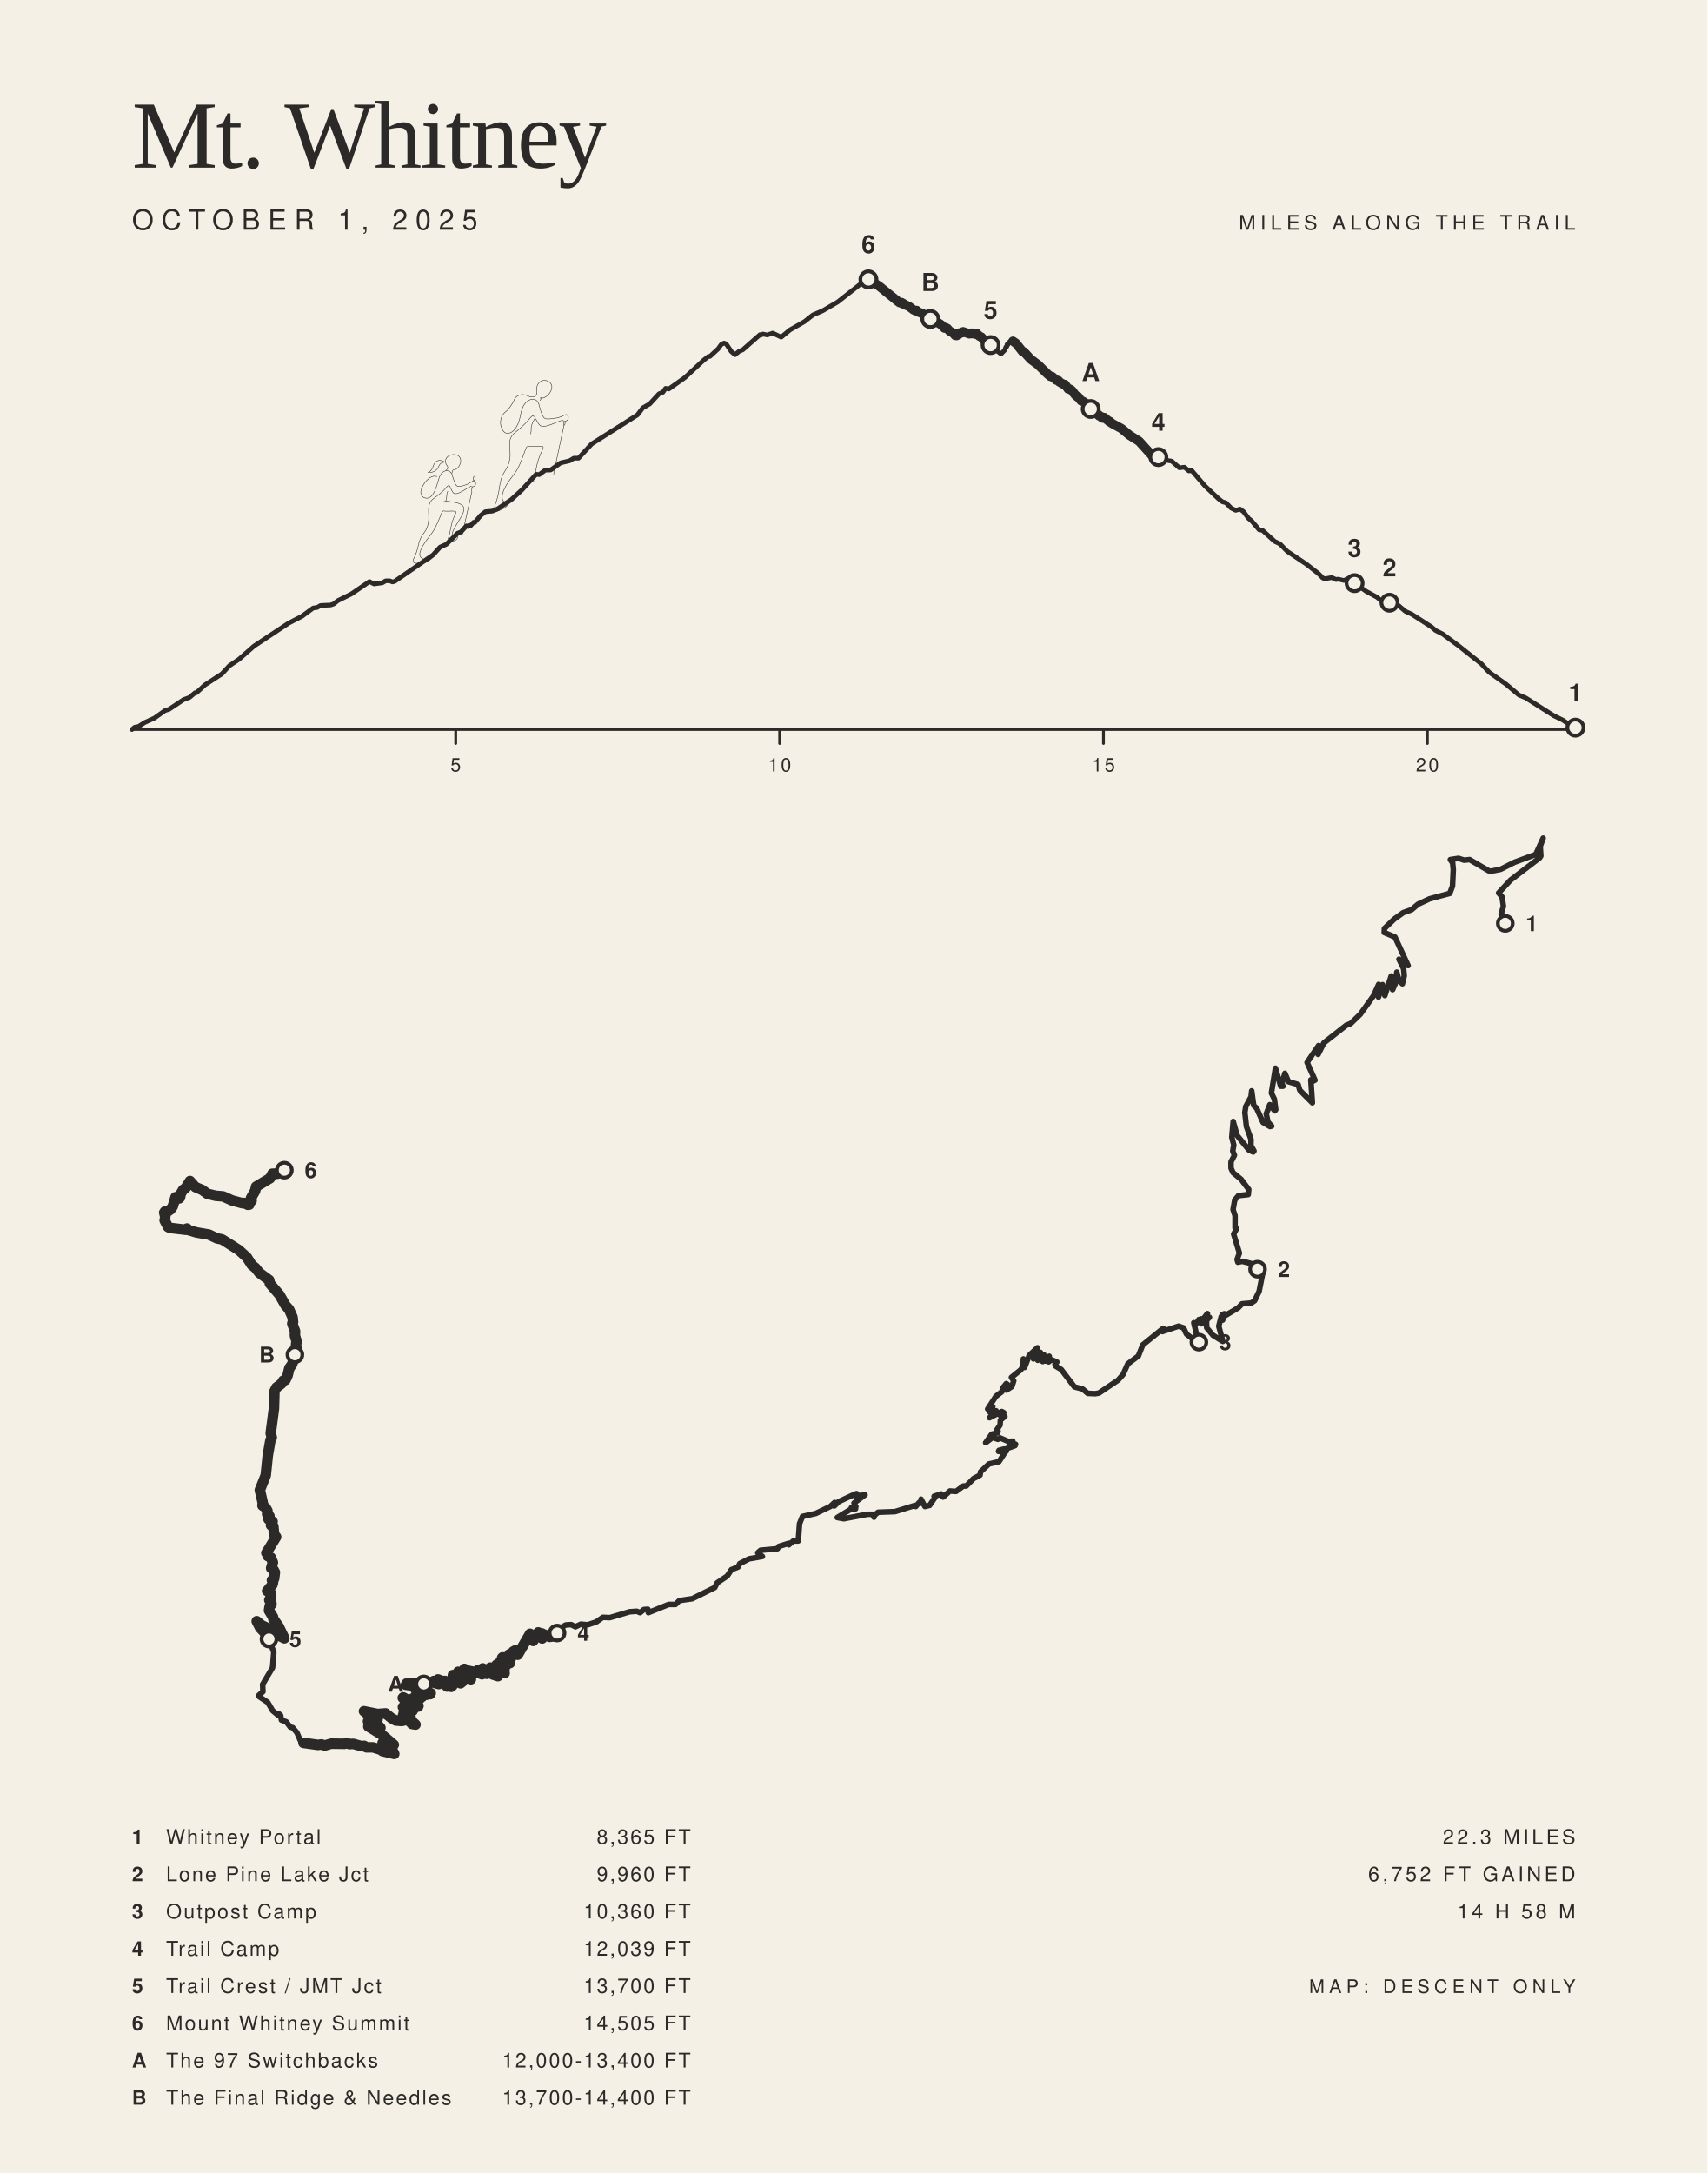
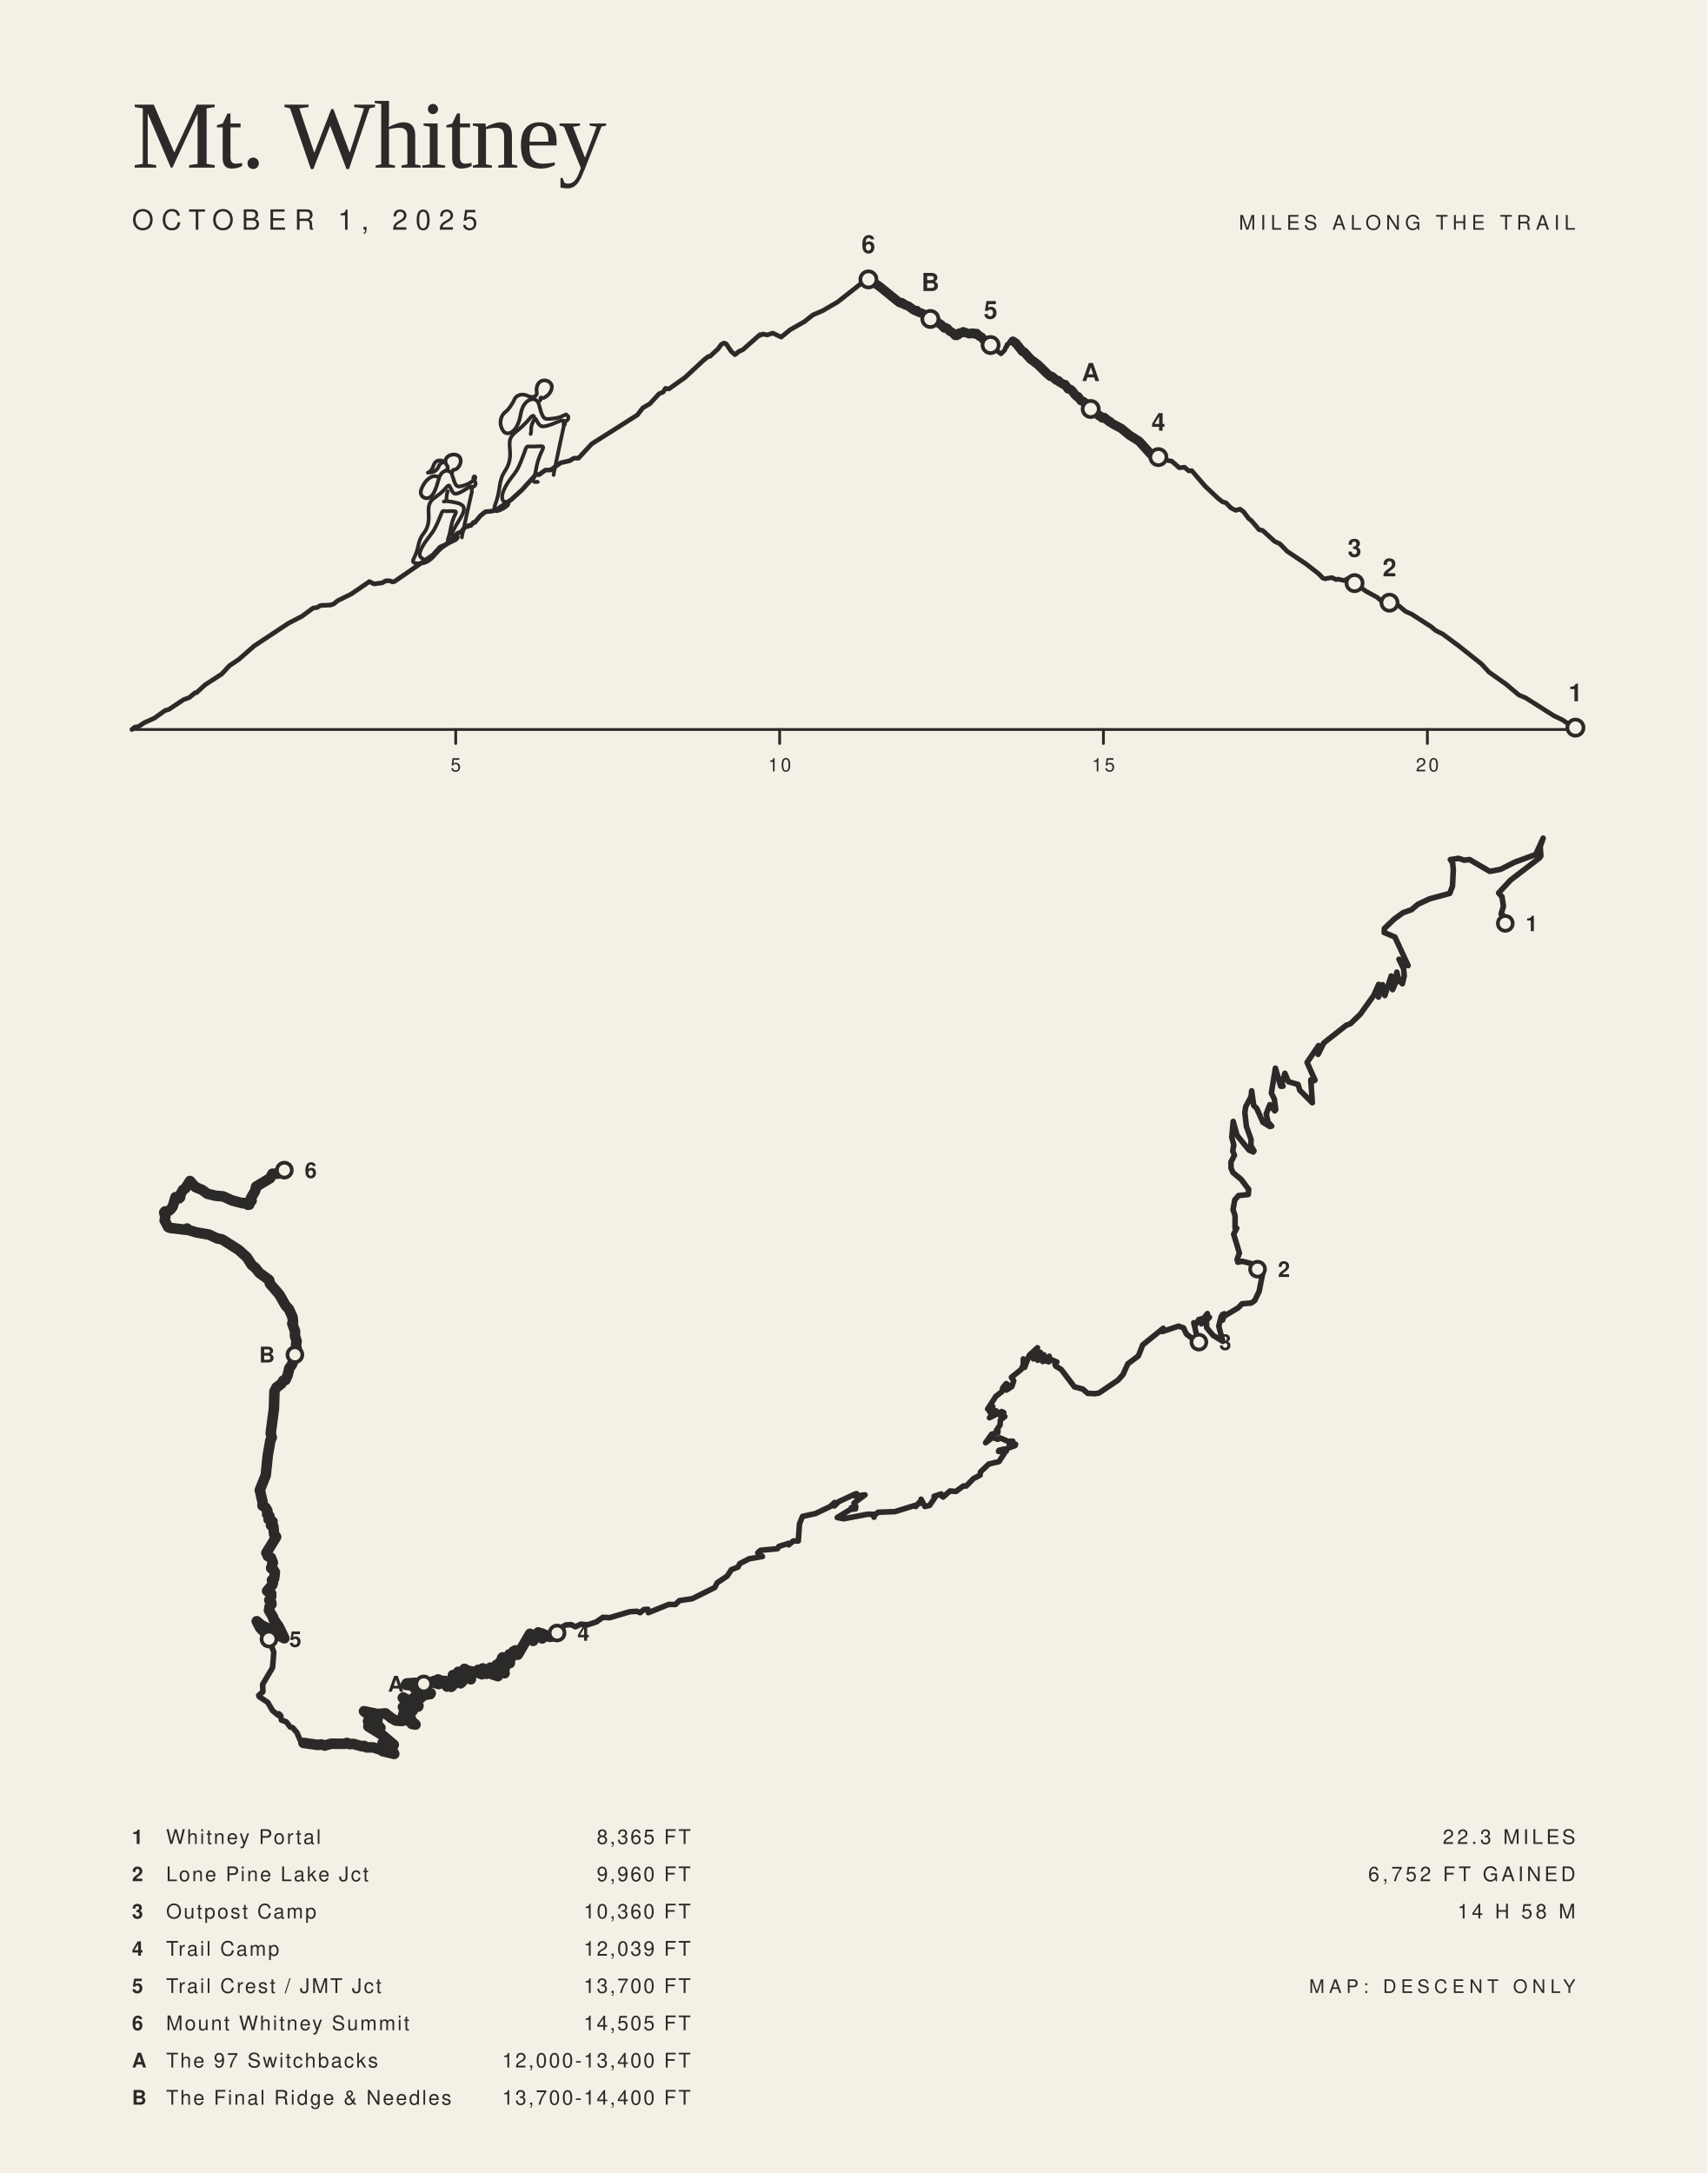
<svg xmlns="http://www.w3.org/2000/svg" viewBox="0 0 1100 1400" width="1100" height="1400">
  <rect width="1100" height="1400" fill="#F5F0E6" />
  <polyline points="85.0,470.0 86.8,468.5 89.2,468.1 93.2,465.5 99.4,462.7 106.3,457.8 108.9,457.0 118.2,450.8 122.0,449.4 125.7,446.3 126.6,446.3 132.0,441.3 142.9,434.2 147.8,428.9 153.9,424.8 163.7,416.2 185.9,401.5 194.6,397.0 201.8,391.7 204.3,391.4 206.5,390.1 213.0,389.8 215.0,389.1 217.6,387.0 226.3,382.7 238.0,374.7 241.0,376.2 246.3,375.5 248.5,374.2 251.1,374.2 252.8,374.9 254.2,374.6 279.0,357.5 283.5,352.5 287.5,350.7 294.9,343.5 296.9,342.8 300.5,338.8 301.5,339.2 302.2,338.5 303.3,338.6 305.1,336.5 305.9,336.6 309.6,332.2 312.7,329.7 317.2,329.3 320.4,328.0 329.4,321.9 336.2,315.7 345.4,305.6 347.4,305.8 351.3,302.9 354.8,302.8 361.2,298.2 366.9,296.9 369.7,295.2 372.7,295.2 381.2,286.0 410.7,267.3 414.1,262.8 418.6,260.2 424.6,253.7 427.1,252.7 428.8,250.2 430.9,250.6 441.2,243.3 453.5,231.9 456.3,229.7 457.4,229.6 462.6,224.8 464.7,221.9 466.5,221.0 467.9,221.6 471.1,226.4 473.5,228.5 476.1,226.4 478.6,225.3 489.6,215.6 490.0,216.0 491.5,215.2 494.3,215.8 497.9,214.6 503.3,217.2 509.0,212.5 518.3,207.2 523.7,202.9 530.0,200.2 539.6,194.6 555.0,182.5 559.5,180.0 566.2,184.2 579.4,194.9 580.6,194.9 585.2,197.2 589.2,200.0 590.6,200.0 598.9,205.5 603.6,207.4 608.5,211.4 609.1,211.0 610.3,211.6 615.8,216.3 618.1,214.6 620.8,213.7 624.5,215.1 627.3,214.6 628.7,215.4 629.2,214.8 634.8,220.1 639.5,223.0 641.1,225.1 644.9,228.0 647.3,225.6 648.0,223.6 648.6,223.4 648.8,221.9 649.0,222.5 650.5,220.1 653.1,220.0 658.7,226.3 674.8,240.9 682.4,246.0 686.1,247.7 688.2,250.6 690.6,251.6 696.5,258.2 698.0,258.7 701.2,261.2 703.8,265.0 706.3,266.0 710.1,269.3 712.1,269.4 733.9,284.3 742.4,293.7 744.5,293.4 747.9,295.6 749.1,295.3 751.8,296.6 754.9,297.1 759.8,301.4 763.1,301.0 765.9,303.4 767.8,303.2 776.4,313.2 784.9,321.2 787.6,323.3 789.8,323.9 793.1,327.3 796.1,328.8 798.9,328.0 801.2,329.7 804.4,334.0 806.3,335.5 811.2,341.3 813.4,341.7 821.2,348.8 824.6,350.4 829.3,355.2 841.4,363.3 849.5,369.6 852.2,372.4 853.6,372.9 858.0,372.1 860.8,373.4 862.0,373.1 865.9,374.0 868.5,372.7 880.2,381.0 887.2,384.8 890.5,387.6 893.1,388.6 896.9,388.7 898.7,390.3 901.1,390.2 905.5,393.9 909.5,395.7 922.1,403.8 924.9,406.2 929.5,408.5 939.9,416.2 954.4,427.7 959.4,433.1 970.3,440.8 978.6,447.8 982.9,449.6 1001.2,461.2 1006.8,463.9 1011.2,466.9 1013.5,467.3 1014.8,468.7" fill="none" stroke="#2B2A28" stroke-width="3.0" stroke-linejoin="round" stroke-linecap="round" />
  <line x1="85.0" y1="470.0" x2="1015.0" y2="470.0" stroke="#2B2A28" stroke-width="1.8" stroke-linecap="round" />
  <line x1="293.6" y1="470.0" x2="293.6" y2="479.0" stroke="#2B2A28" stroke-width="1.8" stroke-linecap="round" />
  <text x="293.6" y="497.0" font-family="'Helvetica Neue', Helvetica, Arial, sans-serif" font-size="12" font-weight="400" text-anchor="middle" fill="#2B2A28" letter-spacing="1.5">5</text>
  <line x1="502.3" y1="470.0" x2="502.3" y2="479.0" stroke="#2B2A28" stroke-width="1.8" stroke-linecap="round" />
  <text x="502.3" y="497.0" font-family="'Helvetica Neue', Helvetica, Arial, sans-serif" font-size="12" font-weight="400" text-anchor="middle" fill="#2B2A28" letter-spacing="1.5">10</text>
  <line x1="710.9" y1="470.0" x2="710.9" y2="479.0" stroke="#2B2A28" stroke-width="1.8" stroke-linecap="round" />
  <text x="710.9" y="497.0" font-family="'Helvetica Neue', Helvetica, Arial, sans-serif" font-size="12" font-weight="400" text-anchor="middle" fill="#2B2A28" letter-spacing="1.5">15</text>
  <line x1="919.6" y1="470.0" x2="919.6" y2="479.0" stroke="#2B2A28" stroke-width="1.8" stroke-linecap="round" />
  <text x="919.6" y="497.0" font-family="'Helvetica Neue', Helvetica, Arial, sans-serif" font-size="12" font-weight="400" text-anchor="middle" fill="#2B2A28" letter-spacing="1.5">20</text>
  <polyline points="652.6,219.8 654.6,221.2 658.7,226.4 659.7,226.7 664.1,231.5 668.7,234.9 674.8,240.9 676.7,242.5 677.7,242.5 680.5,244.9 681.9,245.2 682.4,246.0 685.5,247.8 686.1,247.7 688.2,250.6 689.3,250.7 690.5,251.5 692.7,254.4 694.3,255.8 694.5,255.5 696.5,258.2 698.0,258.7 701.2,261.2 703.7,264.9 705.9,265.5 707.5,267.4 707.7,267.2 708.2,268.0 709.9,268.6 710.1,269.3 711.2,269.5 711.5,269.0 714.8,271.8 715.0,271.5 716.4,272.8 722.5,276.1 727.7,280.4 733.9,284.3 742.4,293.7 744.3,293.3 745.6,294.1" fill="none" stroke="#2B2A28" stroke-width="6.0" stroke-linejoin="round" stroke-linecap="round" />
  <polyline points="559.5,180.0 566.2,184.2 579.4,194.9 580.3,195.2 580.9,194.9 581.7,195.8 582.0,195.5 583.0,196.4 585.3,197.2 588.5,199.6 589.8,200.2 590.6,200.0 591.3,200.9 594.4,202.0 598.9,205.5 602.0,207.1 603.6,207.4 606.3,209.2 608.5,211.4 609.1,211.0 610.3,211.6 611.7,213.2 614.1,214.6 615.4,216.1 616.4,216.2 617.1,215.5 617.4,215.7 618.1,214.5 619.9,214.4 620.5,213.7 624.5,215.1 625.9,214.6 626.1,215.0 626.8,215.0 627.3,214.6 628.7,215.4 629.2,214.8 631.0,216.6 632.2,217.1 634.9,220.1 638.2,222.3" fill="none" stroke="#2B2A28" stroke-width="6.0" stroke-linejoin="round" stroke-linecap="round" />
  <polyline points="183.2,753.9 178.7,756.2 175.5,756.2 174.0,759.1 165.0,764.5 161.7,771.9 162.1,773.6 159.7,776.2 143.7,770.8 133.6,769.1 125.9,764.8 122.4,760.9 118.0,766.5 116.0,771.5 113.1,771.3 109.8,779.3 106.1,780.7 106.0,786.2 109.5,791.1 119.7,792.3 120.5,791.5 126.5,794.0 134.6,795.4 143.1,798.5 153.8,805.3 167.0,820.0 173.4,824.7 173.9,827.0 186.2,843.5 188.5,848.7 191.1,868.8 188.2,879.0 183.9,889.1 178.1,893.9 176.8,896.5 174.4,923.4 175.1,926.1 171.2,950.5 167.4,960.0 169.1,970.0 172.3,973.4 172.1,975.5 173.6,976.8 173.0,978.8 175.6,980.3 174.6,982.7 176.1,983.4 176.6,988.5 177.9,990.2 171.6,1000.5 172.5,1002.5 174.5,1003.5 175.8,1006.7 174.7,1010.3 177.1,1013.0 176.6,1017.1 175.2,1018.1 175.5,1021.0 172.1,1025.0 174.7,1026.7 173.5,1030.9 174.9,1033.6 173.3,1037.6 183.2,1055.5 165.4,1044.5 167.6,1048.8 173.0,1055.1 176.4,1064.5 175.6,1074.4 169.2,1085.2 169.4,1089.9 166.7,1092.3 167.0,1093.1 172.5,1096.8 175.6,1102.1 179.2,1105.1 179.6,1104.1 180.8,1105.2 181.3,1108.2 184.4,1109.3 187.0,1112.7 188.6,1113.1 191.3,1116.3 193.4,1121.2 195.5,1122.9 209.2,1124.6 223.5,1122.9 236.1,1125.8 240.4,1125.8 254.0,1130.0 246.5,1122.9 253.7,1124.1 246.4,1117.9 237.3,1112.3 245.1,1113.2 237.1,1109.0 243.2,1108.1 234.5,1102.5 243.3,1104.3 248.4,1103.9 255.0,1108.5 262.8,1107.8 265.4,1110.7 267.7,1111.1 263.3,1106.2 264.3,1105.4 259.6,1105.4 264.3,1104.7 260.0,1103.8 263.9,1103.5 262.1,1102.2 265.0,1102.8 265.8,1102.3 263.3,1101.4 266.4,1101.3 259.6,1099.8 269.6,1099.0 262.6,1097.2 259.5,1093.9 264.1,1096.1 266.5,1095.5 265.4,1095.0 266.0,1094.2 268.4,1094.8 267.9,1093.5 270.9,1094.1 270.1,1092.5 271.4,1093.3 270.9,1092.4 272.1,1093.1 271.9,1091.9 277.5,1090.9 267.9,1088.9 270.6,1088.5 265.2,1085.9 261.5,1085.5 262.8,1085.2 262.0,1084.6 273.0,1084.9 278.1,1083.7 282.7,1085.0 279.5,1083.0 285.0,1083.9 282.2,1082.0 286.8,1083.0 288.0,1086.6 287.9,1084.2 288.8,1086.3 289.4,1083.7 289.5,1086.4 291.0,1085.1 290.7,1086.8 291.5,1086.1 290.3,1085.2 291.2,1086.3 292.1,1084.9 291.4,1081.8 293.3,1083.9 293.6,1083.2 291.8,1079.2 292.6,1080.7 296.5,1082.4 296.7,1084.5 297.7,1083.7 297.6,1081.0 295.2,1077.1 300.7,1081.1 303.4,1081.9 299.2,1075.2 310.5,1078.7 308.1,1075.8 313.6,1078.4 311.0,1074.9 320.8,1079.9 315.9,1074.4 325.1,1078.0 319.9,1072.6 325.1,1075.2 322.2,1070.7 326.4,1072.6 323.5,1068.1 328.5,1071.5 327.2,1067.5 329.1,1068.6 328.2,1065.8 330.3,1066.4 330.7,1064.0 332.0,1063.3 333.6,1066.1 341.5,1052.6 341.6,1056.0 343.2,1053.9 343.5,1057.2 346.8,1051.7 346.9,1054.4 349.2,1052.4 349.3,1055.6 350.4,1053.0 354.1,1054.6 357.6,1054.2 359.8,1049.6 364.5,1046.9 368.0,1046.7 370.7,1048.1 374.2,1046.4 378.6,1046.8 384.1,1045.0 388.4,1042.0 392.9,1042.2 405.7,1038.4 410.3,1038.1 412.4,1039.0 414.8,1037.0 417.4,1036.8 417.7,1039.0 430.8,1033.7 435.2,1033.7 437.7,1031.2 446.0,1030.0 460.5,1022.8 462.0,1019.8 468.5,1015.4 471.2,1011.3 475.5,1009.6 476.6,1007.4 482.6,1004.3 491.2,1002.8 488.2,1000.4 490.0,998.8 500.9,997.8 501.8,996.3 508.2,994.3 508.2,995.3 511.1,992.8 514.3,992.8 515.1,981.7 517.0,977.0 525.5,975.1 534.9,970.6 537.7,968.0 536.8,970.1 537.6,970.2 540.3,967.5 550.8,962.6 551.9,962.3 551.0,963.9 557.3,963.1 550.2,968.4 551.4,970.7 548.5,971.3 551.2,972.1 547.9,972.5 539.4,977.7 543.6,978.5 558.8,975.6 563.3,975.6 563.1,977.5 562.3,975.7 562.7,976.8 562.6,975.8 563.0,976.6 565.7,974.3 576.6,973.9 589.5,969.9 590.0,970.6 592.0,968.2 593.0,968.5 593.4,965.9 595.9,970.6 598.9,969.9 602.5,964.6 601.8,964.0 606.4,962.5 605.9,963.2 607.6,964.5 612.0,960.6 615.9,960.9 620.6,957.4 622.5,957.4 627.2,952.6 631.4,950.4 631.7,948.3 637.1,943.2 643.6,941.7 646.9,936.6 646.5,935.3 643.3,935.1 643.6,934.4 646.8,933.6 648.3,935.0 648.3,933.4 653.9,931.4 654.3,930.5 653.2,930.2 650.3,930.5 652.5,928.5 649.4,928.6 644.3,926.4 642.9,927.3 639.5,926.1 635.0,929.5 638.9,924.0 642.8,923.1 643.0,922.0 642.0,921.5 644.3,918.1 644.5,914.9 647.4,912.6 644.3,911.8 646.7,910.1 645.4,909.4 637.5,913.4 641.7,908.9 637.6,909.7 639.6,906.2 636.3,907.8 641.6,899.6 645.5,896.6 646.0,894.2 648.3,891.4 649.1,892.0 647.9,894.1 648.4,895.6 651.9,893.3 653.1,889.6 651.6,887.4 657.8,882.4 659.2,879.6 659.3,875.5 660.1,881.0 663.1,873.2 668.4,868.3 665.8,875.5 670.3,871.3 668.6,876.4 672.5,872.8 671.3,876.4 671.8,877.2 674.1,874.4 673.8,876.9 676.0,873.8 675.6,877.4 677.4,876.0 680.9,877.5 679.7,879.1 680.2,880.2 683.7,882.3 692.2,893.5 697.5,894.9 700.8,897.7 705.6,897.9 708.0,897.5 720.3,889.2 723.5,885.6 726.6,878.7 733.4,873.6 736.2,866.5 749.4,855.8 748.8,857.9 759.3,854.4 762.5,855.5 764.4,859.5 772.2,865.5 769.1,852.2 770.1,853.7 772.4,850.1 771.9,851.0 773.7,849.7 774.1,851.1 777.9,846.3 774.0,852.9 779.2,848.7 777.3,850.7 777.4,855.4 781.5,860.3 787.8,864.2 785.2,854.4 786.8,848.2 788.8,846.4 787.5,847.0 787.7,850.5 788.5,848.1 797.7,842.6 800.2,840.0 806.1,839.5 808.3,838.0 811.2,832.0 813.5,820.4 811.7,817.9 808.4,818.2 805.9,814.0 800.3,812.6 797.5,813.2 797.0,811.4 798.5,807.3 794.8,795.1 796.8,791.3 795.7,791.2 795.7,783.2 794.4,779.3 795.5,773.1 797.9,770.3 804.2,769.6 804.5,766.3 799.6,759.8 794.4,755.5 793.1,752.6 793.1,748.5 795.3,744.3 794.2,741.6 794.9,737.7 793.6,732.7 794.5,722.5 797.0,731.5 804.7,741.0 807.4,742.2 807.9,741.5 805.9,738.0 806.0,734.1 803.0,725.7 802.0,716.7 802.6,712.9 806.0,706.6 806.4,702.8 807.7,712.2 809.6,714.0 813.7,723.1 818.2,725.8 819.3,725.5 816.9,722.9 815.8,717.6 818.1,711.7 821.3,715.7 821.9,714.9 821.0,708.1 819.1,704.2 821.7,688.2 825.1,699.8 826.6,699.8 825.9,698.2 827.8,691.5 830.1,696.9 836.3,698.7 837.4,702.4 845.5,710.5 844.5,695.7 845.8,696.6 847.2,695.9 842.1,684.5 849.5,673.6 849.2,679.3 852.9,671.9 867.4,660.5 870.1,659.5 876.4,653.4 885.0,641.4 888.2,634.2 888.1,642.4 890.7,634.4 892.2,641.4 896.3,628.8 897.2,637.6 899.1,633.3 899.9,626.3 901.3,631.7 903.5,633.8 904.7,628.7 904.3,624.1 901.3,618.0 907.2,622.1 898.7,603.7 891.8,600.8 891.9,598.2 898.3,592.1 904.0,588.0 909.4,586.1 913.5,582.6 921.0,579.1 934.0,575.6 935.8,570.9 936.3,560.4 935.9,556.0 934.4,553.8 939.7,553.0 943.3,554.2 946.8,553.8 959.8,561.4 966.7,560.1 975.8,555.5 989.4,550.5 994.2,540.0 992.3,545.3 992.7,551.5 991.9,552.7 973.2,567.0 965.5,575.3 967.7,577.8 968.6,583.9 967.1,588.9 971.5,592.4 969.8,594.9" fill="none" stroke="#2B2A28" stroke-width="3.6" stroke-linejoin="round" stroke-linecap="round" />
  <polyline points="195.5,1122.9 204.8,1124.2 207.1,1123.9 209.2,1124.6 213.4,1123.4 222.0,1123.5 223.5,1122.9 225.2,1123.7 227.5,1123.5 233.2,1125.1 234.6,1124.8 236.1,1125.8 240.4,1125.8 245.8,1127.5 246.4,1128.2 254.0,1130.0 253.1,1128.2 251.9,1127.8 246.5,1122.9 250.4,1124.0 253.7,1124.1 246.4,1117.9 237.3,1112.3 245.1,1113.2 243.9,1111.8 241.7,1111.4 237.1,1109.0 243.2,1108.1 238.4,1105.7 234.5,1102.5 243.3,1104.3 248.4,1103.9 252.1,1106.9 255.0,1108.5 258.9,1108.8 262.8,1107.8 265.4,1110.7 267.7,1111.1 265.0,1108.6 264.5,1106.5 263.3,1106.2 264.3,1105.4 259.6,1105.4 264.3,1104.7 263.3,1104.1 260.7,1104.4 260.0,1103.8 263.9,1103.5 264.3,1103.3 262.1,1102.2 265.0,1102.8 265.8,1102.3 263.3,1101.4 264.6,1101.9 266.4,1101.3 262.7,1100.3 261.1,1100.7 259.6,1099.8 264.9,1099.0 269.4,1099.5 269.6,1099.0 267.3,1097.9 262.6,1097.2 259.5,1093.9 259.8,1093.6 264.1,1096.1 266.5,1095.5 265.4,1095.0 266.0,1094.2 267.3,1095.1 267.8,1095.0 267.6,1094.2 268.4,1094.8 268.7,1094.3 267.9,1093.5 270.9,1094.1 270.1,1092.5 271.4,1093.3 270.9,1092.4 272.1,1093.1 271.6,1092.1 272.6,1092.1 271.9,1091.9 274.8,1091.9 274.5,1091.1 277.2,1091.5 277.5,1090.9 267.9,1088.9 270.6,1088.5 267.3,1087.6 266.7,1087.2 267.7,1086.9 265.2,1085.9 261.5,1085.5 262.8,1085.2 262.0,1084.6 267.3,1084.2 268.9,1084.4 269.3,1085.1 273.0,1084.9 274.6,1084.1 278.1,1083.7 282.7,1085.0 282.9,1084.5 279.5,1083.0 285.0,1083.9 282.2,1082.0 284.7,1083.0 286.8,1083.0 287.2,1085.4 288.0,1086.6 287.9,1084.2 288.3,1084.0 288.8,1086.3 289.4,1083.7 289.5,1086.4 291.0,1085.1 290.3,1086.5 290.7,1086.8 290.7,1086.0 291.5,1086.1 290.3,1085.2 291.5,1086.1 290.4,1085.8 291.2,1086.3 292.1,1084.9 292.2,1083.0 291.4,1081.8 293.3,1083.9 293.6,1083.2 291.8,1080.8 291.8,1079.2 292.6,1080.7 296.5,1082.4 296.7,1084.5 297.7,1083.7 297.6,1081.0 296.4,1079.9 295.2,1077.1 300.7,1081.1 303.4,1081.9 299.2,1075.2 301.5,1076.4 307.8,1077.6 310.5,1078.7 308.2,1076.6 308.1,1075.8 313.6,1078.4 311.0,1074.9 317.4,1078.8 320.8,1079.9 315.9,1074.4 325.1,1078.0 322.5,1076.0 319.9,1072.6 320.6,1072.5 324.1,1075.1 325.1,1075.2 322.2,1070.7 322.7,1070.4 326.0,1072.9 326.4,1072.6 324.9,1069.5 323.5,1068.1 323.8,1067.8 328.5,1071.5 327.2,1067.5 329.1,1068.6 328.2,1065.8 330.3,1066.4 330.7,1064.0 332.0,1063.3 333.0,1063.8 333.6,1066.1 341.5,1052.6 342.0,1053.3 341.6,1056.0 343.2,1053.9 343.5,1057.2 346.8,1051.7 346.9,1054.4 347.9,1052.9 349.2,1052.4 349.8,1054.3 349.3,1055.6 349.6,1053.2 350.4,1053.0 354.1,1054.6 356.0,1054.3" fill="none" stroke="#2B2A28" stroke-width="6.8" stroke-linejoin="round" stroke-linecap="round" />
  <polyline points="183.2,753.9 179.4,755.3 178.7,756.2 175.5,756.2 174.0,759.1 165.0,764.5 164.4,767.2 161.7,771.9 162.1,773.6 161.1,774.3 160.6,776.1 159.7,776.2 157.3,775.0 156.2,775.2 149.5,773.4 143.7,770.8 138.9,770.4 133.6,769.1 130.2,766.6 125.9,764.8 122.4,760.9 119.5,765.5 118.0,766.5 116.4,769.2 116.0,771.5 115.4,772.1 113.1,771.3 111.3,777.3 109.8,779.3 107.9,780.6 106.3,780.5 105.8,781.2 106.5,783.9 106.1,786.3 108.3,790.5 109.5,791.1 119.7,792.3 120.5,791.5 120.8,792.3 126.5,794.0 134.6,795.4 139.7,797.8 143.1,798.5 153.8,805.3 159.0,810.0 162.2,815.0 164.6,816.9 167.0,820.0 173.4,824.7 173.9,827.0 180.0,834.1 184.0,841.1 186.2,843.5 188.5,848.7 188.8,851.8 188.3,852.7 190.1,857.7 190.0,860.5 191.1,864.3 190.7,866.4 191.1,868.8 188.2,879.0 186.4,881.5 185.3,886.1 183.9,889.1 182.5,889.5 181.3,891.5 178.1,893.9 176.8,896.5 176.5,907.4 174.4,923.4 175.1,926.1 174.2,928.0 172.5,937.8 171.2,950.5 167.4,960.0 169.3,968.3 169.1,970.0 171.1,971.3 172.3,973.4 172.1,975.5 173.6,976.8 173.0,978.8 175.6,980.3 174.6,982.7 176.1,983.4 176.6,988.5 177.9,990.2 171.6,1000.5 172.5,1001.4 172.5,1002.5 174.5,1003.5 175.8,1006.7 174.7,1010.3 176.3,1011.5 177.1,1013.0 176.6,1017.1 175.2,1018.1 175.9,1019.6 175.5,1021.0 172.1,1025.0 174.7,1026.7 174.7,1028.7 173.5,1030.9 174.8,1032.6 174.9,1033.6 173.7,1035.0 173.3,1037.6 175.9,1041.8 176.1,1043.0 179.6,1048.0 183.2,1055.5 179.8,1053.8 177.0,1051.1 168.5,1047.1 165.4,1044.5 167.6,1048.8 171.8,1053.2 173.3,1056.0" fill="none" stroke="#2B2A28" stroke-width="6.8" stroke-linejoin="round" stroke-linecap="round" />
  <text x="1015.0" y="451.8" font-family="'Helvetica Neue', Helvetica, Arial, sans-serif" font-size="16" font-weight="600" text-anchor="middle" fill="#2B2A28" letter-spacing="0.5">1</text>
  <circle cx="1015.0" cy="468.8" r="5.2" fill="#F5F0E6" stroke="#2B2A28" stroke-width="2.4" />
  <text x="986.8" y="599.9" font-family="'Helvetica Neue', Helvetica, Arial, sans-serif" font-size="14" font-weight="600" text-anchor="middle" fill="#2B2A28" letter-spacing="0.5">1</text>
  <circle cx="969.8" cy="594.9" r="4.8" fill="#F5F0E6" stroke="#2B2A28" stroke-width="2.4" />
  <text x="895.2" y="371.3" font-family="'Helvetica Neue', Helvetica, Arial, sans-serif" font-size="16" font-weight="600" text-anchor="middle" fill="#2B2A28" letter-spacing="0.5">2</text>
  <circle cx="895.2" cy="388.3" r="5.2" fill="#F5F0E6" stroke="#2B2A28" stroke-width="2.4" />
  <text x="827.2" y="822.7" font-family="'Helvetica Neue', Helvetica, Arial, sans-serif" font-size="14" font-weight="600" text-anchor="middle" fill="#2B2A28" letter-spacing="0.5">2</text>
  <circle cx="810.2" cy="817.7" r="4.8" fill="#F5F0E6" stroke="#2B2A28" stroke-width="2.4" />
  <text x="872.7" y="358.7" font-family="'Helvetica Neue', Helvetica, Arial, sans-serif" font-size="16" font-weight="600" text-anchor="middle" fill="#2B2A28" letter-spacing="0.5">3</text>
  <circle cx="872.7" cy="375.7" r="5.2" fill="#F5F0E6" stroke="#2B2A28" stroke-width="2.4" />
  <text x="789.4" y="869.7" font-family="'Helvetica Neue', Helvetica, Arial, sans-serif" font-size="14" font-weight="600" text-anchor="middle" fill="#2B2A28" letter-spacing="0.5">3</text>
  <circle cx="772.4" cy="864.7" r="4.8" fill="#F5F0E6" stroke="#2B2A28" stroke-width="2.4" />
  <text x="746.3" y="277.5" font-family="'Helvetica Neue', Helvetica, Arial, sans-serif" font-size="16" font-weight="600" text-anchor="middle" fill="#2B2A28" letter-spacing="0.5">4</text>
  <circle cx="746.3" cy="294.5" r="5.2" fill="#F5F0E6" stroke="#2B2A28" stroke-width="2.4" />
  <text x="375.9" y="1057.1" font-family="'Helvetica Neue', Helvetica, Arial, sans-serif" font-size="14" font-weight="600" text-anchor="middle" fill="#2B2A28" letter-spacing="0.5">4</text>
  <circle cx="358.9" cy="1052.1" r="4.8" fill="#F5F0E6" stroke="#2B2A28" stroke-width="2.4" />
  <text x="638.2" y="205.3" font-family="'Helvetica Neue', Helvetica, Arial, sans-serif" font-size="16" font-weight="600" text-anchor="middle" fill="#2B2A28" letter-spacing="0.5">5</text>
  <circle cx="638.2" cy="222.3" r="5.2" fill="#F5F0E6" stroke="#2B2A28" stroke-width="2.4" />
  <text x="190.3" y="1061.0" font-family="'Helvetica Neue', Helvetica, Arial, sans-serif" font-size="14" font-weight="600" text-anchor="middle" fill="#2B2A28" letter-spacing="0.5">5</text>
  <circle cx="173.3" cy="1056.0" r="4.8" fill="#F5F0E6" stroke="#2B2A28" stroke-width="2.4" />
  <text x="559.5" y="163.0" font-family="'Helvetica Neue', Helvetica, Arial, sans-serif" font-size="16" font-weight="600" text-anchor="middle" fill="#2B2A28" letter-spacing="0.5">6</text>
  <circle cx="559.5" cy="180.0" r="5.2" fill="#F5F0E6" stroke="#2B2A28" stroke-width="2.4" />
  <text x="200.2" y="758.9" font-family="'Helvetica Neue', Helvetica, Arial, sans-serif" font-size="14" font-weight="600" text-anchor="middle" fill="#2B2A28" letter-spacing="0.5">6</text>
  <circle cx="183.2" cy="753.9" r="4.8" fill="#F5F0E6" stroke="#2B2A28" stroke-width="2.4" />
  <text x="702.7" y="245.5" font-family="'Helvetica Neue', Helvetica, Arial, sans-serif" font-size="16" font-weight="600" text-anchor="middle" fill="#2B2A28" letter-spacing="0.5">A</text>
  <circle cx="702.7" cy="263.5" r="5.2" fill="#F5F0E6" stroke="#2B2A28" stroke-width="2.4" />
  <text x="255.0" y="1089.9" font-family="'Helvetica Neue', Helvetica, Arial, sans-serif" font-size="14" font-weight="600" text-anchor="middle" fill="#2B2A28" letter-spacing="0.5">A</text>
  <circle cx="273.0" cy="1084.9" r="4.8" fill="#F5F0E6" stroke="#2B2A28" stroke-width="2.4" />
  <text x="599.4" y="187.5" font-family="'Helvetica Neue', Helvetica, Arial, sans-serif" font-size="16" font-weight="600" text-anchor="middle" fill="#2B2A28" letter-spacing="0.5">B</text>
  <circle cx="599.4" cy="205.5" r="5.2" fill="#F5F0E6" stroke="#2B2A28" stroke-width="2.4" />
  <text x="172.0" y="877.8" font-family="'Helvetica Neue', Helvetica, Arial, sans-serif" font-size="14" font-weight="600" text-anchor="middle" fill="#2B2A28" letter-spacing="0.5">B</text>
  <circle cx="190.0" cy="872.8" r="4.8" fill="#F5F0E6" stroke="#2B2A28" stroke-width="2.4" />
-   <g transform="translate(238.94,244.94) scale(0.12822)" fill="none" stroke="#2B2A28" stroke-width="2.4" stroke-linecap="round" stroke-linejoin="round" vector-effect="non-scaling-stroke">
+   <g transform="translate(238.94,244.94) scale(0.12822)" fill="none" stroke="#2B2A28" stroke-width="18.718" stroke-linecap="round" stroke-linejoin="round">
    <path d="M819.85,183.8c-2.19-6.02-4.85-7.05-9.48-3.48-7.36,5.67-12.9,13.13-18.9,20.05-19.73,22.75-42,42.7-65.48,61.44-12.77,10.2-23.07,22.57-26.91,38.93-2.14,9.11-2.21,18.46-1.86,27.96.66,18.15,3.46,36.25,2.18,54.44-1.72,24.5-8.93,47.24-22.36,67.99-8.24,12.73-15.76,25.85-20.64,40.4-4.17,12.43-7.15,25.03-8.93,38-4.47,32.57-10.36,64.78-22.82,95.48-2.53,6.24-4.17,12.98-4.15,19.93.03,10.98,7.37,15.07,15.44,12.76,19.3-5.51,36.81-14.75,51.51-28.76.42-.4.73-1.01,1.08-1.43,2.66-3.32,4.11-7.09,2.32-10.99-1.81-3.95-5.88-4.28-9.87-4.6-15.86-1.27-20.28-7.18-21.29-21.94-1.02-14.84,4.36-28.59,10.32-41.95,8.41-18.84,19.77-35.89,31.92-52.49,10.42-14.25,21.85-27.77,31.04-42.92,9.13-15.06,16.09-31.13,22.44-47.48,7.98-20.53,16.08-41.01,23.14-61.9.56-1.66,1.89-3.42,2.74-5.11,1.88-3.77,4.65-5.03,8.62-4.97,7.16.12,14.33-.2,21.48.09,11.2.45,22.3-1.02,33.47-1.28,5.19-.12,10.28-.98,15.51.16,4.62,1,6.42,3.84,5,8.56-3.57,11.87-9.94,22.52-14.58,33.94-7.39,18.19-13.39,36.76-17.45,55.98-3.68,17.39-5.84,35.13-11.91,51.98-2.22,6.16-5.05,12.17-5.06,18.97-.02,8.11,5.12,12.01,13.04,10.07,2.87-.7,5.98-2.55,8.97-.08" />
    <path d="M851.82,90.87c-.39-3.14,2.03-4.61,3.89-3.34,5.8,4,11.71,2.07,16.49-.38,16.74-8.56,28.79-22.07,34.92-39.81,7.32-21.2-3.23-38.82-23.88-44.69-16.29-4.63-34.67,0-44.85,19.29-5.26,9.97-6.75,20.72-5.61,31.96.66,6.52,2.47,13.06-1.34,19.53-4.17,7.09-10.17,10.29-18.08,10.97-8.95.77-17.01-1.88-25.01-5.47-8.85-3.97-18.17-6.75-27.95-6.48-18.49.51-35.08,10.67-41.42,29.42-2.98,8.84-27.12,45.3-36.64,52.28-16.12,11.83-26.68,26.7-29.88,46.62-3.09,19.2,1.03,36.84,11.59,52.91,5.75,8.75,14.17,14.17,24.89,13.36,8.91-.67,17.04-4.3,24.02-10.28,16.81-14.42,25.79-33.54,32.39-54,3.73-11.55,5.59-23.58,8.08-35.45,4.51-21.47,11.53-41.76,27.95-57.46,8.69-8.31,19.14-13.06,30.98-14.43,12.87-1.49,26.22,8.67,30.98,22.91,4.62,13.81,7.1,28.23,11.96,41.98,3.22,9.12,6.83,18.1,12.57,25.93,6.35,8.67,15.86,8.96,25.42,8.53,8.53-.39,17.01-1.54,25.47-2.55,17.86-2.15,35.16-6.38,50.97-15.42,3.46-1.98,7.41-2.79,10.99-4.5" />
    <path d="M516.59,506.04c4,2.54,8.33,4.45,9.6,9.97,1.63,7.06-2.35,15.34-9.08,18.07-3.49,1.42-6.74,2.81-10.53.97-4.38-2.12-8.33.07-11.94,2.04-11.62,6.32-22.44,14-34.03,20.38-9.38,5.17-18.74,10.44-29.46,12.53-10.25,2-16.06-.71-21.5-10-4.91-8.37-8.24-17.52-12.92-26.02-3.18-5.78-5.06-6.44-10.04-2.46-7.06,5.64-12.22,13.08-18.42,19.55-12.18,12.73-25.78,23.66-40.01,33.95-9.29,6.72-19.2,12.77-26.04,22.42-6.51,9.18-10.13,19.26-11.59,30.48-2.3,17.71.35,35.32.16,52.97-.31,29.1-7.1,55.81-25.89,79.04-13.74,16.99-21.5,37.08-26.09,58.35-4.77,22.13-10.85,43.76-21.36,64.02-2.77,5.34-6.12,10.81-5.69,17.42.22,3.32,1.48,5.35,4.48,7.1,5.72,3.35,11.99,2.58,18.05,3.39,4.64.62,9.46-1.97,14.04.92.96.61,2.32-.41,3.46-.9,2.41-1.05,4.62-1.49,7.54-.75,3.96,1,8.05-1.12,11.91-2.35,13.02-4.15,24.1-11.62,33.99-20.91,13.51-12.69,24.95-27.31,37.94-40.5,15.49-15.74,33.75-27.37,52.86-38.18,9.59-5.42,19.9-8.86,29.58-13.81,5.15-2.64,8.12-7.85,10.79-12.55,2.59-4.56-1.58-8.92-7.76-9.38-4-.29-7.95.35-12.03-.85-7.31-2.14-9.37-4.85-7.44-12.12,3.04-11.46,8.81-21.71,14.49-31.97,10.97-19.79,23.85-38.46,34.44-58.47,4.5-8.51,8.21-17.49,9.32-26.99,1.28-10.87-2.86-20.74-15.3-27.46-9.71-5.26-20.25-7.95-30.99-9.95-12.92-2.4-25.89-4.56-38.96-6.06-1.58-.18-3.02-1.08-4.5-1.71" />
    <path d="M401.68,813.29c-1.71-1.65-3.86-1.43-5.99-1.52-7.48-.33-10.44-4.75-8.54-11.98,2.56-9.74,6.51-19.02,8.74-28.92,2.09-9.32,3.79-18.7,5.67-28.05,2.09-10.39,4.11-20.8,7.19-30.93,4.14-13.61,9.51-26.77,15.96-39.47.68-1.33,1.46-2.78,1.82-4.06,2.29-8.07,1.26-9.65-7.87-10.28-10.28-.71-20.64-.12-30.97.25-7.01.26-14.03.06-21-1.35-3.52-.71-8.23,2.97-9.95,7.43-3.44,8.92-7.26,17.69-10.87,26.53-3.62,8.85-7.41,17.62-11.2,26.39-7.47,17.29-16.08,34.01-26.92,49.48-6.69,9.55-14.05,18.61-21.03,27.94-13.05,17.45-25.55,35.28-34.73,55.08-3.5,7.54-6.13,15.65-6.31,24.39-.21,10.23,4.17,17,13.09,21.53,8.61,4.37,9.13,8.29,3.1,16-1.68,2.15-4.27,3.61-5.07,6.44" />
    <path d="M405.68,468.07c-.63-.13-1.1-.37-1.53-.98-5.9-8.54-14.37-12.1-24.45-12.85-2.16-.16-3.74.78-5.49,1.39-14.92,5.18-24.11,15.88-29.54,30.42-5.51,14.74-8.89,30.11-13.92,44.99-4.94,14.63-10.18,29.06-18.96,41.99-6.39,9.42-13.97,17.06-25.54,19.42-14.25,2.91-30.65-5.15-34.55-20.93-2.4-9.7-.16-18.99,3.35-27.39,7.95-19.01,18.81-36.46,35.27-49.49,9.1-7.2,19.2-12.62,31.41-12.64,3.63,0,6.77,2.62,10.49,1.56" />
    <path d="M918.27,476.06c.2-8.51,2.45-16.73,4.19-24.94,3.28-15.5,6.42-31.03,9.8-46.5,2.54-11.65,4.98-23.32,7.45-34.98,2.54-11.98,5.1-23.96,7.58-35.95,2.31-11.16,4.6-22.34,7.09-33.45,3.35-14.98,6.39-30.04,9.81-45.01,1.93-8.47,3.83-16.95,5.5-25.48.24-1.23.54-2.2,1.53-3,3.99-3.21,4.41-7.95,4.93-12.49.43-3.74-3.36-8.41-6.9-10.03-7.52-3.44-14.44-1.3-21.52,1.5-14.67,5.79-28.98,12.45-43.9,17.65-11.3,3.94-22.73,7.3-34.53,8.73-12.38,1.5-21.48-4.38-28.01-14.81-4.2-6.72-7.49-13.94-11.82-20.6-.92-1.42-1.89-2.45-2.95-3.5-3.3.33-4.33,2.97-5.64,5.1-6.59,10.74-12.05,22.05-14.33,34.49-.7,3.84-1.49,7.87-1.25,11.96.51,8.6-.05,17.14-2.45,25.48" />
    <path d="M510.09,537.01c-2.88,7.27-4.18,14.45-2.84,22.54.84,5.07-1.95,10.61-3.16,15.93-3.57,15.8-7.12,31.61-10.59,47.44-3.84,17.52-8.08,34.95-11.91,52.48-3.71,16.98-7.42,33.95-11.13,50.93-2.37,10.84-4.99,21.66-7.25,32.53-2.01,9.66-4.6,19.19-6.1,28.96-.12.76.68,1.25.51,2" />
    <path d="M517.09,504.04c5.85-3.32,7.83-8.42,7.62-14.99-.1-3.03-1.11-5.36-3.65-5.81-2.64-.47-4.72,1.56-5.45,4.32-1.51,5.75-2.23,11.49,1.23,17.4-10.81,3.45-18.62,12-28.75,16.5-11.84,5.25-24.14,9.28-36.95,11.51-1.84.32-3.56.96-5.47,1.17-11.27,1.23-17.52-4.71-22.05-14.08-6.52-13.47-9.39-28.22-15.04-41.95-3.6-8.75-.06-16.25,2.67-24,.97-2.76,3.58-3.74,6.43-4.03,10.78-1.12,18.16-7.61,23.9-16.03,5.6-8.22,9.74-17.42,9.91-27.43.33-18.39-10.1-30.24-28.8-32.6-10.8-1.36-20.51.84-30,5.6-17,8.53-24.84,30.03-10.41,48.94,2.03,2.66,3.82,5.39,4.32,8.56.56,3.58-.08,7.17-2.88,9.98-1.94,1.95-4.24,3.63-5,6.49" />
    <path d="M286.27,464.57c3.57-2.21,7.36-.21,10.98-.6,9.44-1,18.52-3.35,26.5-8.89,8.18-5.68,13.62-13.52,17.43-22.51,3.24-7.64,7.77-13.93,15.53-17.48,1.92-.88,3.83-1.65,6-1.49,2.24.16,3.96-.99,4.41-3.01.53-2.4-1.68-2.74-3.39-3.52-19.7-8.93-39.91-3.18-48.06,18.99-1.54,4.19-3.23,8.37-4.84,12.55-3.33,8.61-8.5,15.65-16.03,21-1.02.72-2.43,1.35-2.53,2.96" />
    <path d="M386.19,558.5c-3.81,8.94-5.18,18.34-5.54,27.98-.17,4.54-.92,9.02-1.76,13.53-1.35,7.27-5.88,9.41-12.19,9.95" />
    <path d="M981.22,172.8c.7,1.2,1.56,1.97,2.97,2.57,6.3,2.69,8.86,7.69,8.01,14.41-.85,6.71-3.78,11.89-10.45,14.56-2.04.82-4.58.82-6.02,2.93" />
    <path d="M972.23,209.28c-3.41,5.46-5.75,11.07-2.5,17.49" />
    <path d="M857.82,89.37c-1.82,4.7-5.72,8.08-7.99,12.49" />
  </g>
  <text x="85.0" y="108.0" font-family="Georgia, 'Times New Roman', serif" font-size="62" font-weight="400" text-anchor="start" fill="#2B2A28" letter-spacing="-1">Mt. Whitney</text>
  <text x="85.0" y="148.0" font-family="'Helvetica Neue', Helvetica, Arial, sans-serif" font-size="18" font-weight="400" text-anchor="start" fill="#2B2A28" letter-spacing="5">OCTOBER 1, 2025</text>
  <text x="1015.0" y="148.0" font-family="'Helvetica Neue', Helvetica, Arial, sans-serif" font-size="13" font-weight="400" text-anchor="end" fill="#2B2A28" letter-spacing="3">MILES ALONG THE TRAIL</text>
  <text x="85.0" y="1188.0" font-family="'Helvetica Neue', Helvetica, Arial, sans-serif" font-size="13" font-weight="600" text-anchor="start" fill="#2B2A28" letter-spacing="0.5">1</text>
  <text x="107.0" y="1188.0" font-family="'Helvetica Neue', Helvetica, Arial, sans-serif" font-size="13" font-weight="400" text-anchor="start" fill="#2B2A28" letter-spacing="1.2">Whitney Portal</text>
  <text x="445.0" y="1188.0" font-family="'Helvetica Neue', Helvetica, Arial, sans-serif" font-size="13" font-weight="400" text-anchor="end" fill="#2B2A28" letter-spacing="1.2">8,365 FT</text>
  <text x="85.0" y="1212.0" font-family="'Helvetica Neue', Helvetica, Arial, sans-serif" font-size="13" font-weight="600" text-anchor="start" fill="#2B2A28" letter-spacing="0.5">2</text>
  <text x="107.0" y="1212.0" font-family="'Helvetica Neue', Helvetica, Arial, sans-serif" font-size="13" font-weight="400" text-anchor="start" fill="#2B2A28" letter-spacing="1.2">Lone Pine Lake Jct</text>
  <text x="445.0" y="1212.0" font-family="'Helvetica Neue', Helvetica, Arial, sans-serif" font-size="13" font-weight="400" text-anchor="end" fill="#2B2A28" letter-spacing="1.2">9,960 FT</text>
  <text x="85.0" y="1236.0" font-family="'Helvetica Neue', Helvetica, Arial, sans-serif" font-size="13" font-weight="600" text-anchor="start" fill="#2B2A28" letter-spacing="0.5">3</text>
  <text x="107.0" y="1236.0" font-family="'Helvetica Neue', Helvetica, Arial, sans-serif" font-size="13" font-weight="400" text-anchor="start" fill="#2B2A28" letter-spacing="1.2">Outpost Camp</text>
  <text x="445.0" y="1236.0" font-family="'Helvetica Neue', Helvetica, Arial, sans-serif" font-size="13" font-weight="400" text-anchor="end" fill="#2B2A28" letter-spacing="1.2">10,360 FT</text>
  <text x="85.0" y="1260.0" font-family="'Helvetica Neue', Helvetica, Arial, sans-serif" font-size="13" font-weight="600" text-anchor="start" fill="#2B2A28" letter-spacing="0.5">4</text>
  <text x="107.0" y="1260.0" font-family="'Helvetica Neue', Helvetica, Arial, sans-serif" font-size="13" font-weight="400" text-anchor="start" fill="#2B2A28" letter-spacing="1.2">Trail Camp</text>
  <text x="445.0" y="1260.0" font-family="'Helvetica Neue', Helvetica, Arial, sans-serif" font-size="13" font-weight="400" text-anchor="end" fill="#2B2A28" letter-spacing="1.2">12,039 FT</text>
  <text x="85.0" y="1284.0" font-family="'Helvetica Neue', Helvetica, Arial, sans-serif" font-size="13" font-weight="600" text-anchor="start" fill="#2B2A28" letter-spacing="0.5">5</text>
  <text x="107.0" y="1284.0" font-family="'Helvetica Neue', Helvetica, Arial, sans-serif" font-size="13" font-weight="400" text-anchor="start" fill="#2B2A28" letter-spacing="1.2">Trail Crest / JMT Jct</text>
  <text x="445.0" y="1284.0" font-family="'Helvetica Neue', Helvetica, Arial, sans-serif" font-size="13" font-weight="400" text-anchor="end" fill="#2B2A28" letter-spacing="1.2">13,700 FT</text>
  <text x="85.0" y="1308.0" font-family="'Helvetica Neue', Helvetica, Arial, sans-serif" font-size="13" font-weight="600" text-anchor="start" fill="#2B2A28" letter-spacing="0.5">6</text>
  <text x="107.0" y="1308.0" font-family="'Helvetica Neue', Helvetica, Arial, sans-serif" font-size="13" font-weight="400" text-anchor="start" fill="#2B2A28" letter-spacing="1.2">Mount Whitney Summit</text>
  <text x="445.0" y="1308.0" font-family="'Helvetica Neue', Helvetica, Arial, sans-serif" font-size="13" font-weight="400" text-anchor="end" fill="#2B2A28" letter-spacing="1.2">14,505 FT</text>
  <text x="85.0" y="1332.0" font-family="'Helvetica Neue', Helvetica, Arial, sans-serif" font-size="13" font-weight="600" text-anchor="start" fill="#2B2A28" letter-spacing="0.5">A</text>
  <text x="107.0" y="1332.0" font-family="'Helvetica Neue', Helvetica, Arial, sans-serif" font-size="13" font-weight="400" text-anchor="start" fill="#2B2A28" letter-spacing="1.2">The 97 Switchbacks</text>
  <text x="445.0" y="1332.0" font-family="'Helvetica Neue', Helvetica, Arial, sans-serif" font-size="13" font-weight="400" text-anchor="end" fill="#2B2A28" letter-spacing="1.2">12,000-13,400 FT</text>
  <text x="85.0" y="1356.0" font-family="'Helvetica Neue', Helvetica, Arial, sans-serif" font-size="13" font-weight="600" text-anchor="start" fill="#2B2A28" letter-spacing="0.5">B</text>
  <text x="107.0" y="1356.0" font-family="'Helvetica Neue', Helvetica, Arial, sans-serif" font-size="13" font-weight="400" text-anchor="start" fill="#2B2A28" letter-spacing="1.2">The Final Ridge &amp; Needles</text>
  <text x="445.0" y="1356.0" font-family="'Helvetica Neue', Helvetica, Arial, sans-serif" font-size="13" font-weight="400" text-anchor="end" fill="#2B2A28" letter-spacing="1.2">13,700-14,400 FT</text>
  <text x="1015.0" y="1188.0" font-family="'Helvetica Neue', Helvetica, Arial, sans-serif" font-size="13" font-weight="400" text-anchor="end" fill="#2B2A28" letter-spacing="2">22.3 MILES</text>
  <text x="1015.0" y="1212.0" font-family="'Helvetica Neue', Helvetica, Arial, sans-serif" font-size="13" font-weight="400" text-anchor="end" fill="#2B2A28" letter-spacing="2">6,752 FT GAINED</text>
  <text x="1015.0" y="1236.0" font-family="'Helvetica Neue', Helvetica, Arial, sans-serif" font-size="13" font-weight="400" text-anchor="end" fill="#2B2A28" letter-spacing="2">14 H 58 M</text>
  <text x="1015.0" y="1284.0" font-family="'Helvetica Neue', Helvetica, Arial, sans-serif" font-size="12" font-weight="400" text-anchor="end" fill="#2B2A28" letter-spacing="3">MAP: DESCENT ONLY</text>
</svg>
